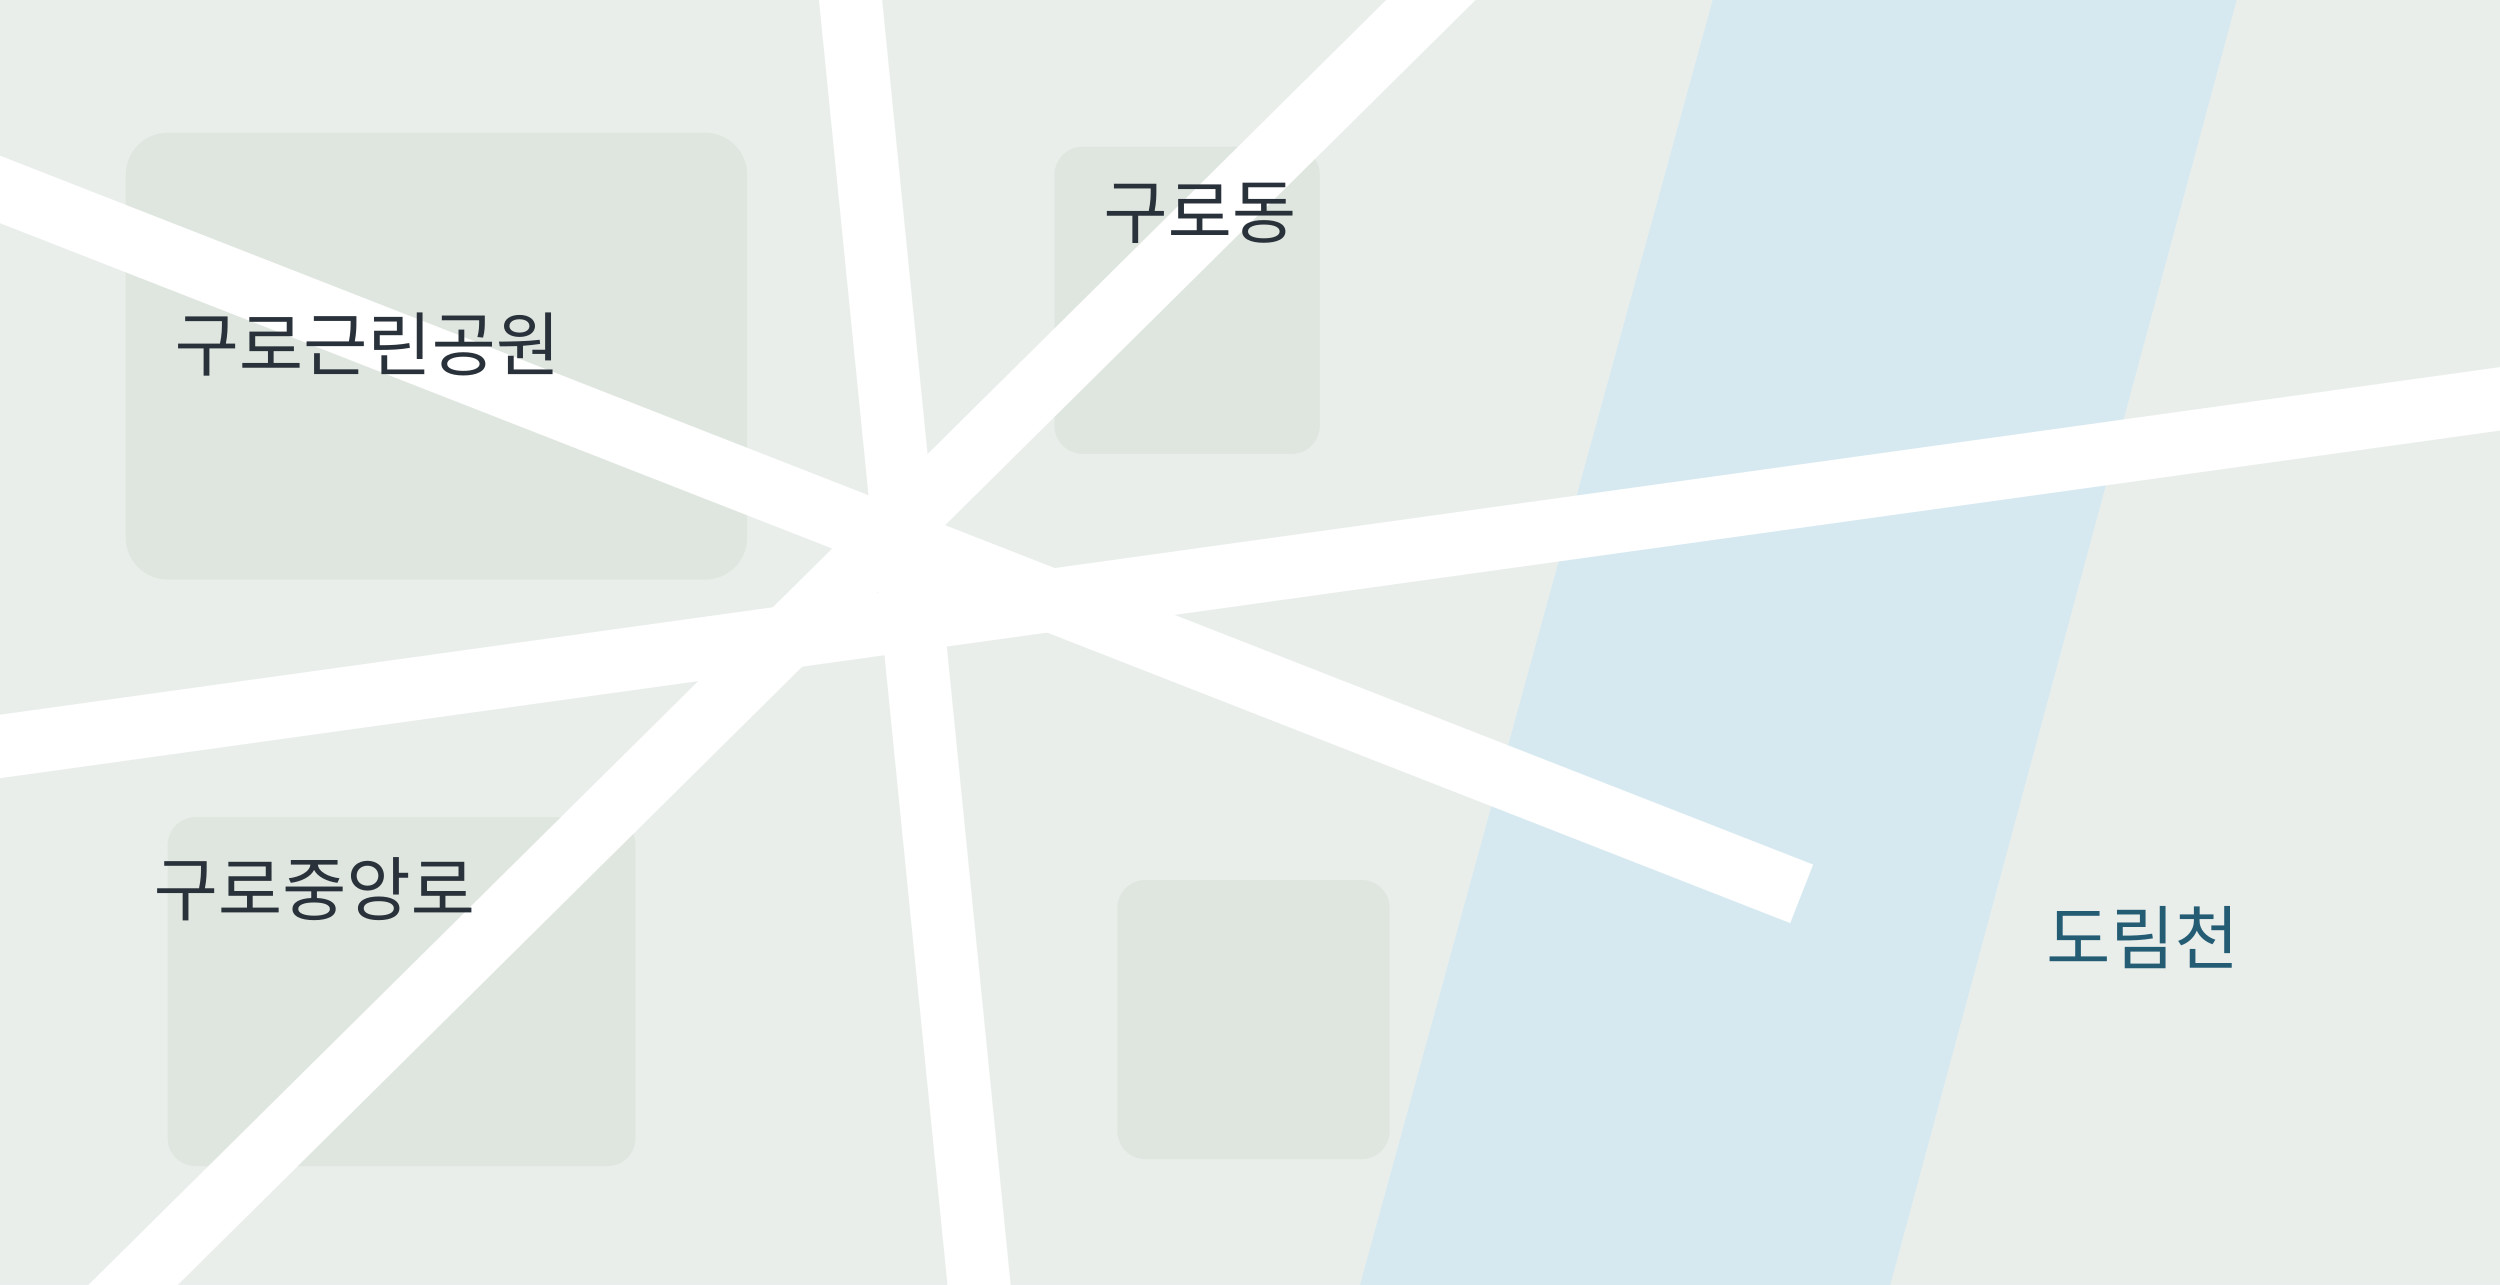
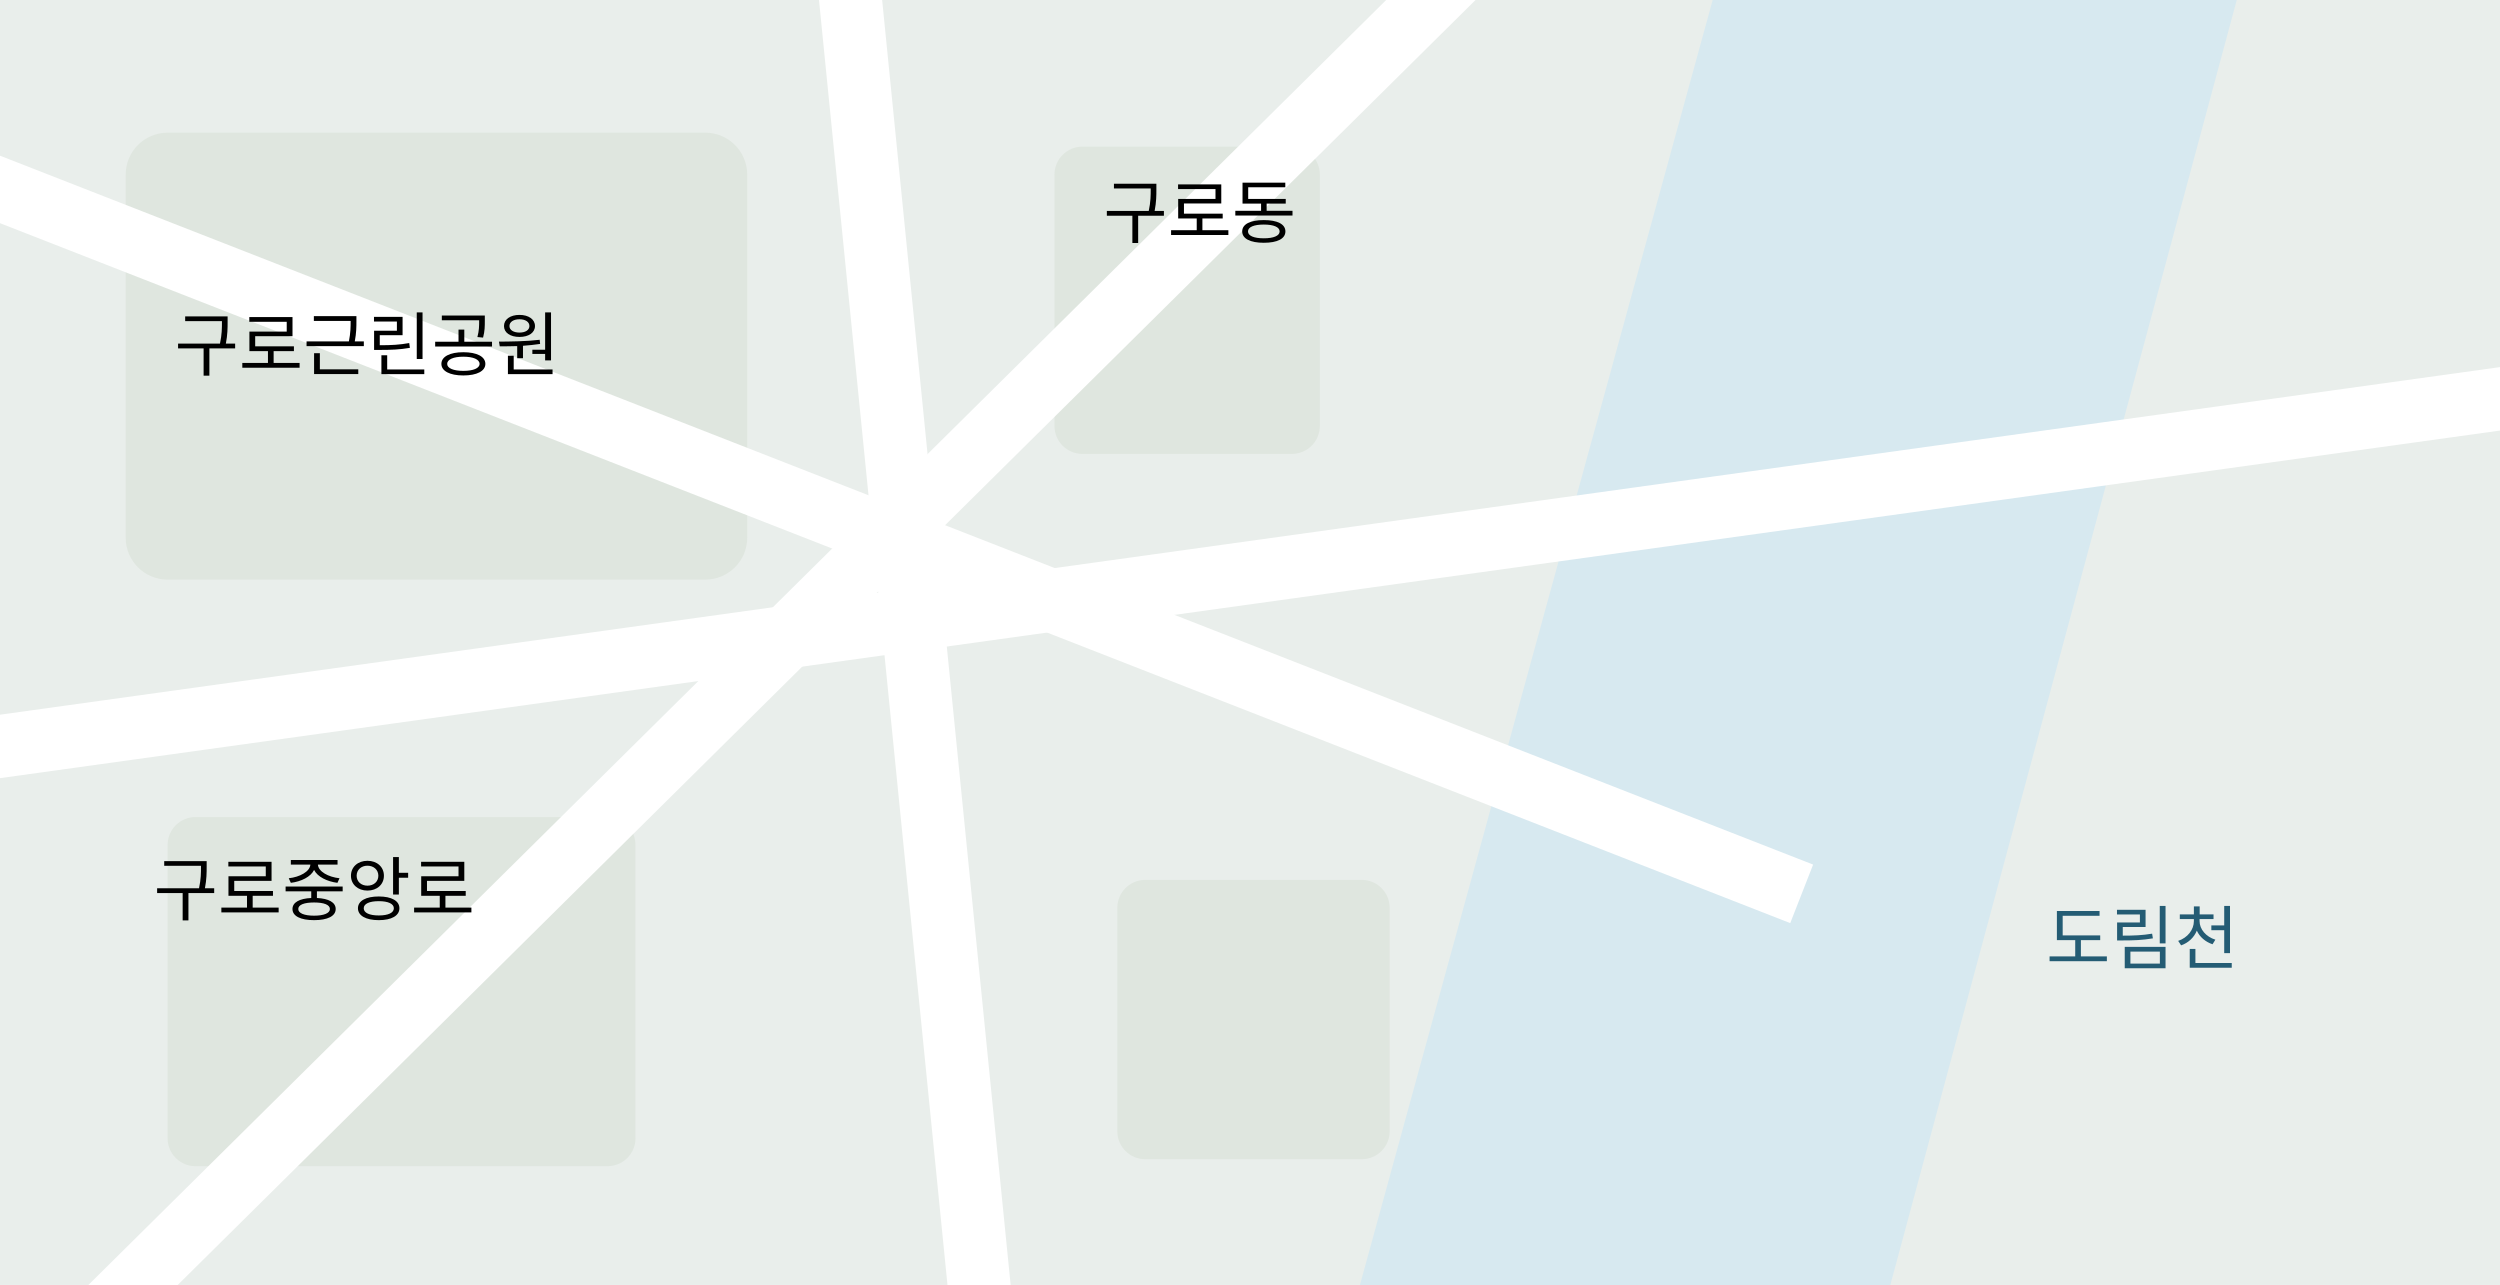
<svg xmlns="http://www.w3.org/2000/svg" viewBox="0 0 358 184">
  <rect width="358" height="184" fill="#e9eeeb" />
  <path d="M248-10h75l-55 204h-76z" fill="#d7e9f0" />
  <g fill="#dfe6df">
    <rect x="18" y="19" width="89" height="64" rx="6" />
    <rect x="151" y="21" width="38" height="44" rx="4" />
    <rect x="160" y="126" width="39" height="40" rx="4" />
    <rect x="24" y="117" width="67" height="50" rx="4" />
  </g>
  <g fill="none" stroke="#fff" stroke-width="9">
    <path d="M-8 108 366 56" />
    <path d="M-8 24 258 128" />
    <path d="m121-8 20 200" />
    <path d="M13 190 215-10" />
  </g>
-   <g font-family="Apple SD Gothic Neo, Noto Sans KR, sans-serif" font-size="10" fill="#29313a">
+   <g font-family="Apple SD Gothic Neo, Noto Sans KR, sans-serif" font-size="10" fill="#000">
    <text x="25" y="53">구로근린공원</text>
    <text x="158" y="34">구로동</text>
    <text x="22" y="131">구로중앙로</text>
    <text x="293" y="138" fill="#245c74">도림천</text>
  </g>
</svg>
